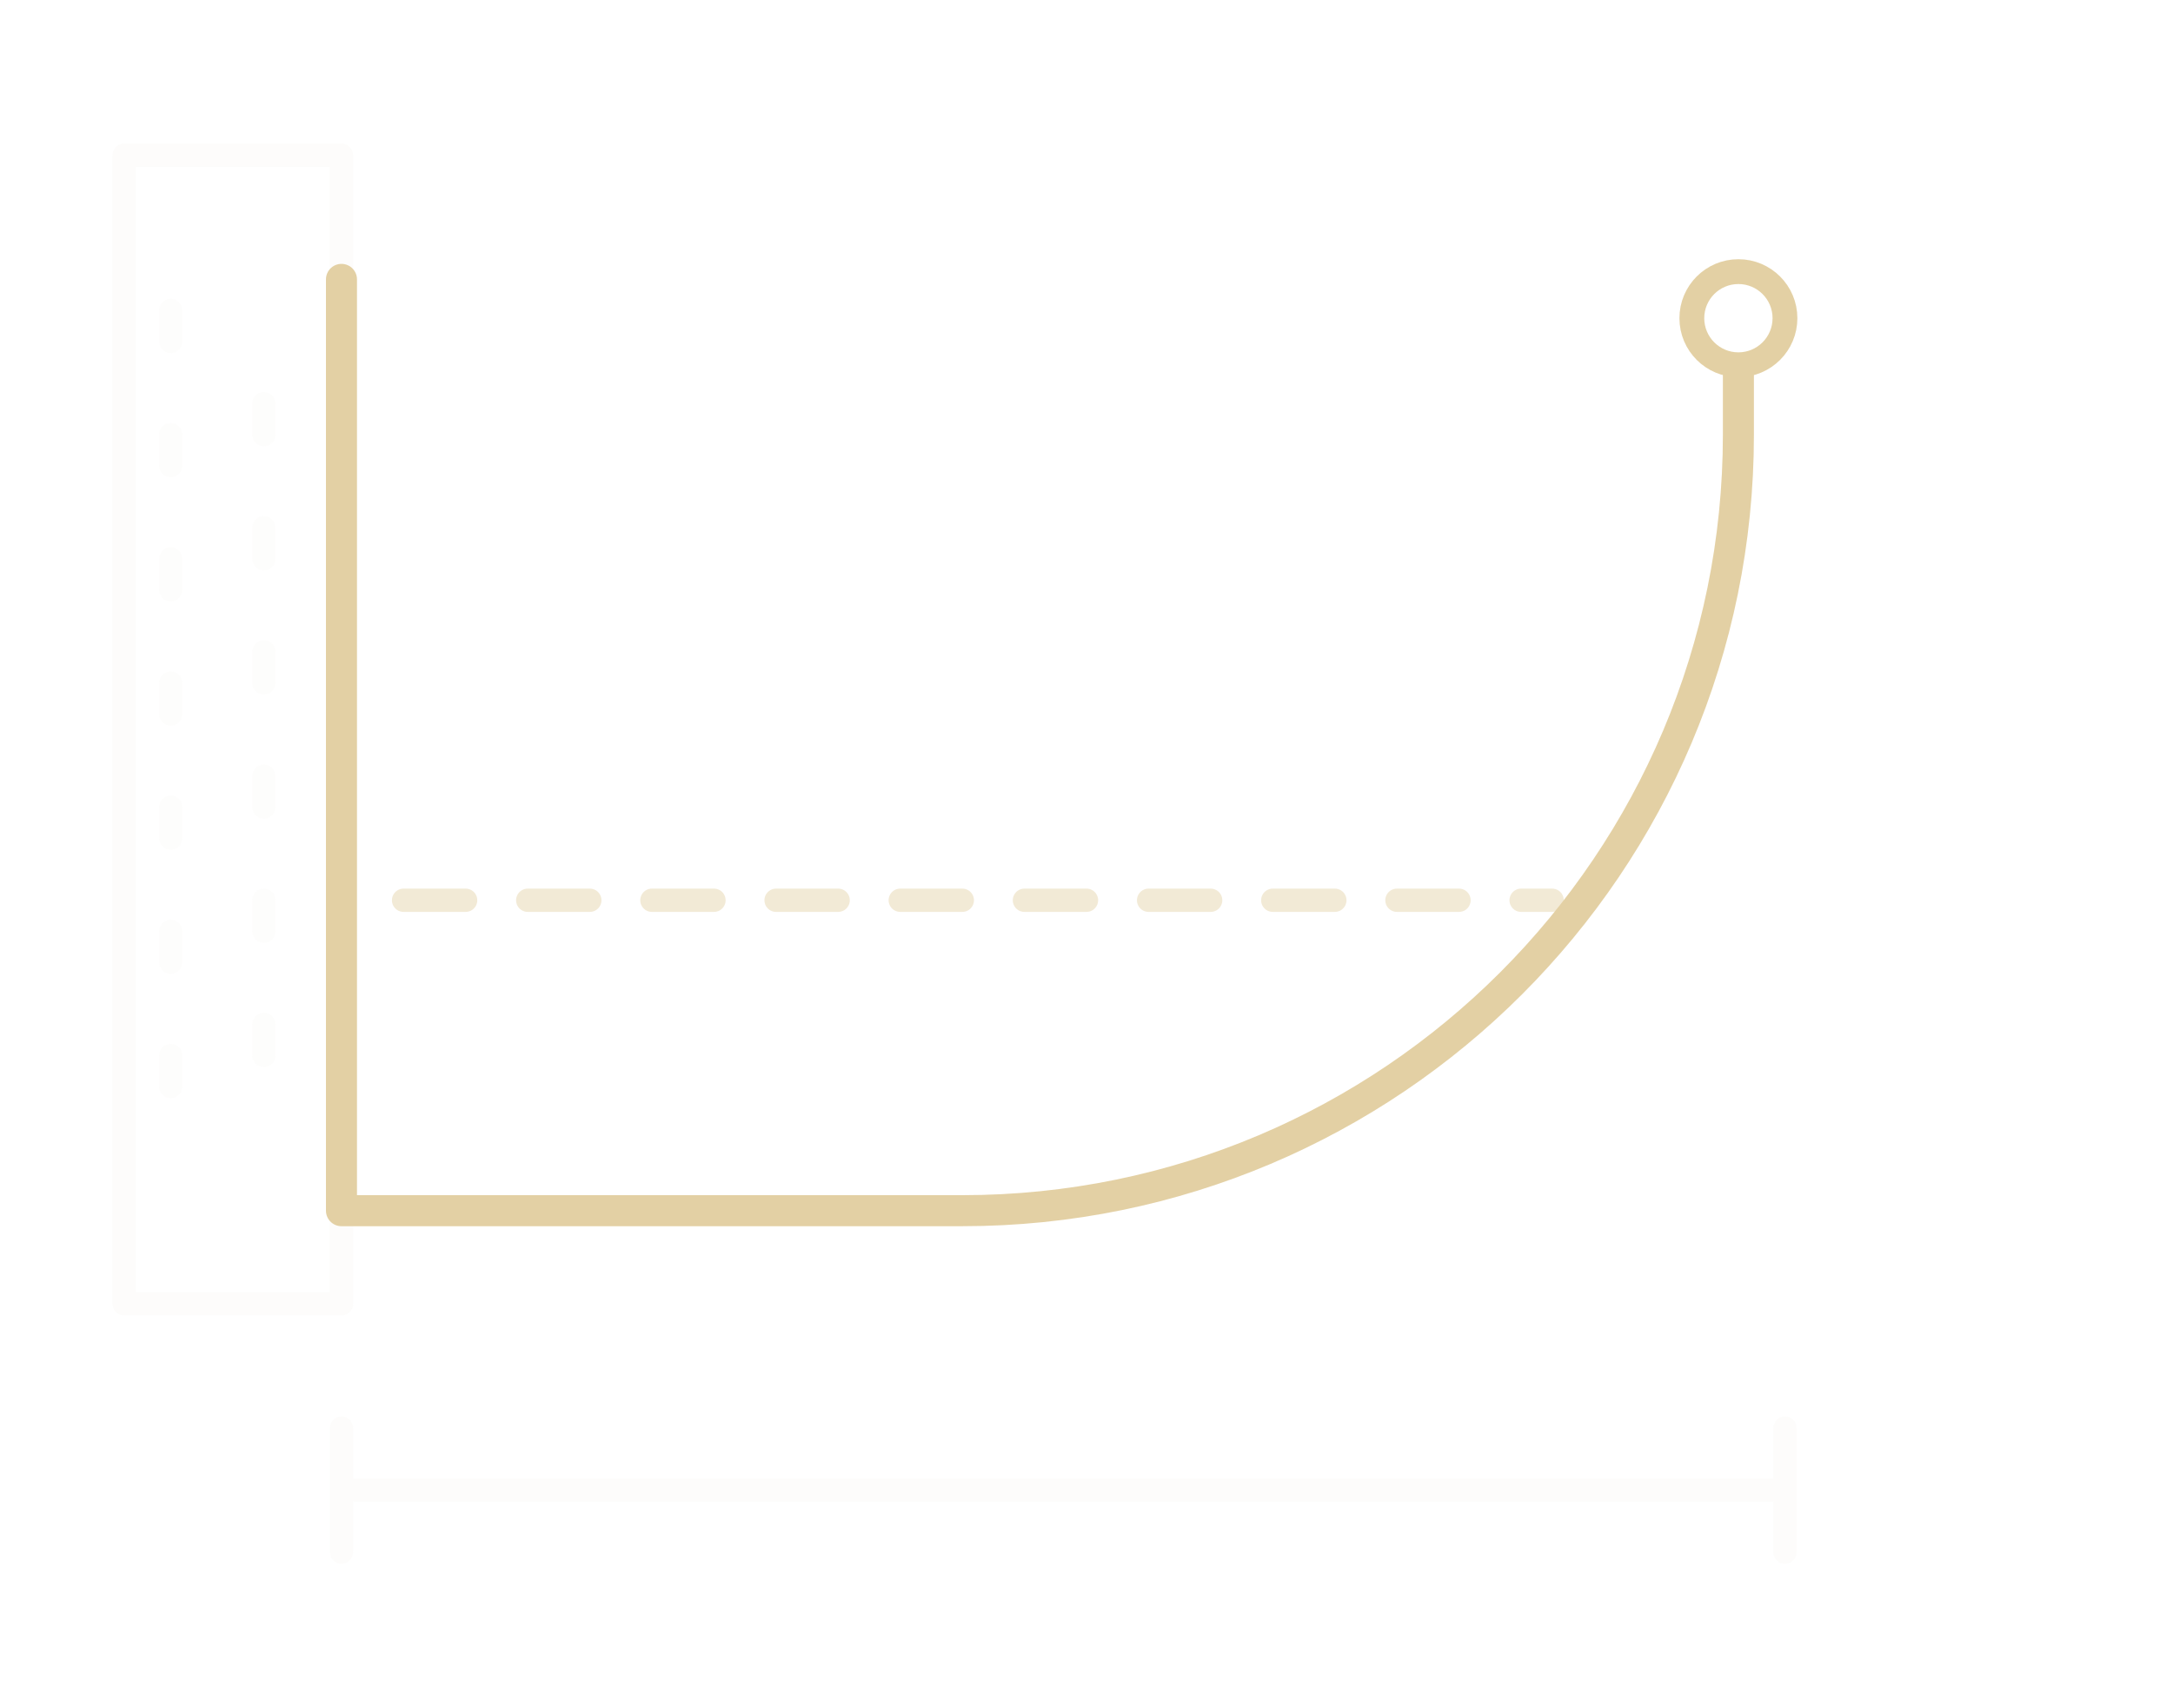
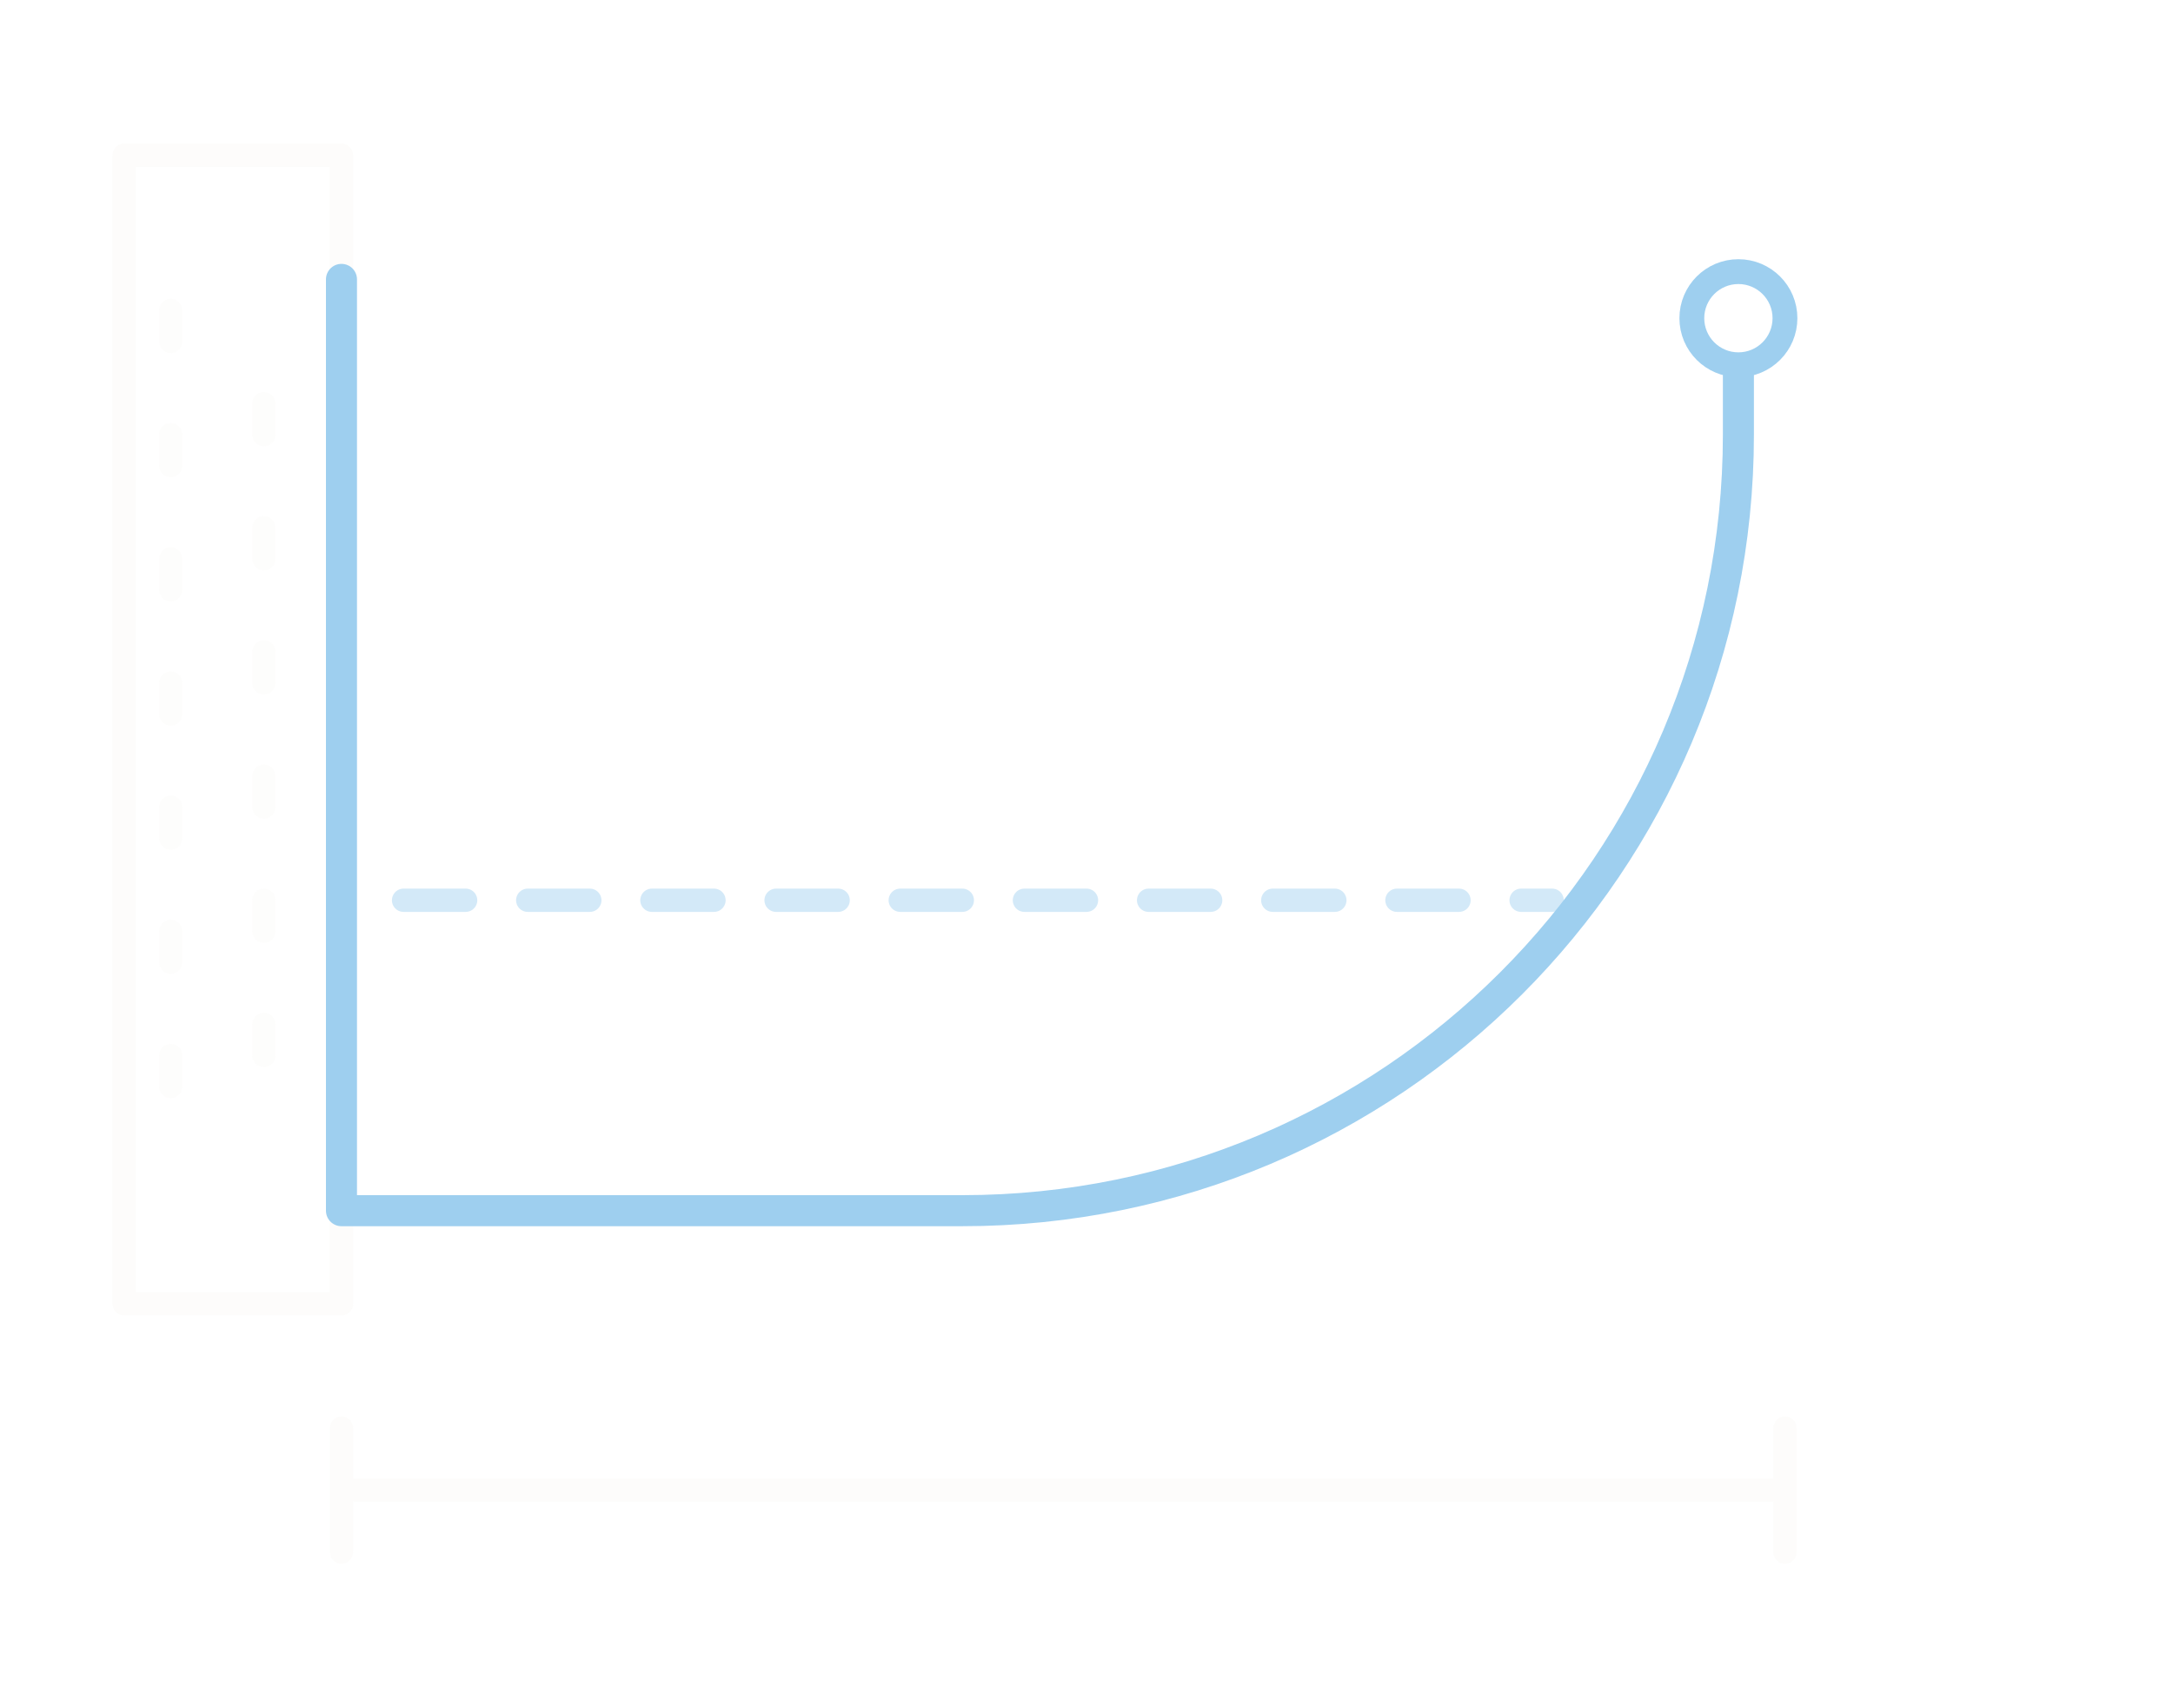
<svg xmlns="http://www.w3.org/2000/svg" fill="none" stroke="#F6F4EF" stroke-width="1.5" stroke-linecap="round" stroke-linejoin="round" viewBox="0 0 140 110">
  <g opacity=".5">
    <rect class="ill-fine" x="8" y="10" width="14" height="74" opacity=".55" />
    <path class="ill-fine" opacity=".35" d="M11 20v54M17 26v44" stroke-dasharray="2 6" />
-     <path class="ill-accent" style="stroke:#C8A24A" stroke-width="2" d="M22 18V78H62A50 50 0 0 0 112 28V24" />
-     <circle class="ill-accent" style="stroke:#C8A24A" cx="112" cy="20.5" r="3" stroke-width="1.6" />
-     <path class="ill-water" style="stroke:#C8A24A" opacity=".45" d="M26 58H100" stroke-dasharray="4 4" />
+     <path class="ill-accent" style="stroke:#3D9FE0" stroke-width="2" d="M22 18V78H62A50 50 0 0 0 112 28V24" />
+     <circle class="ill-accent" style="stroke:#3D9FE0" cx="112" cy="20.5" r="3" stroke-width="1.6" />
+     <path class="ill-water" style="stroke:#3D9FE0" opacity=".45" d="M26 58H100" stroke-dasharray="4 4" />
    <path class="ill-dim" opacity=".45" d="M22 96H115M22 92v8M115 92v8" />
  </g>
</svg>
